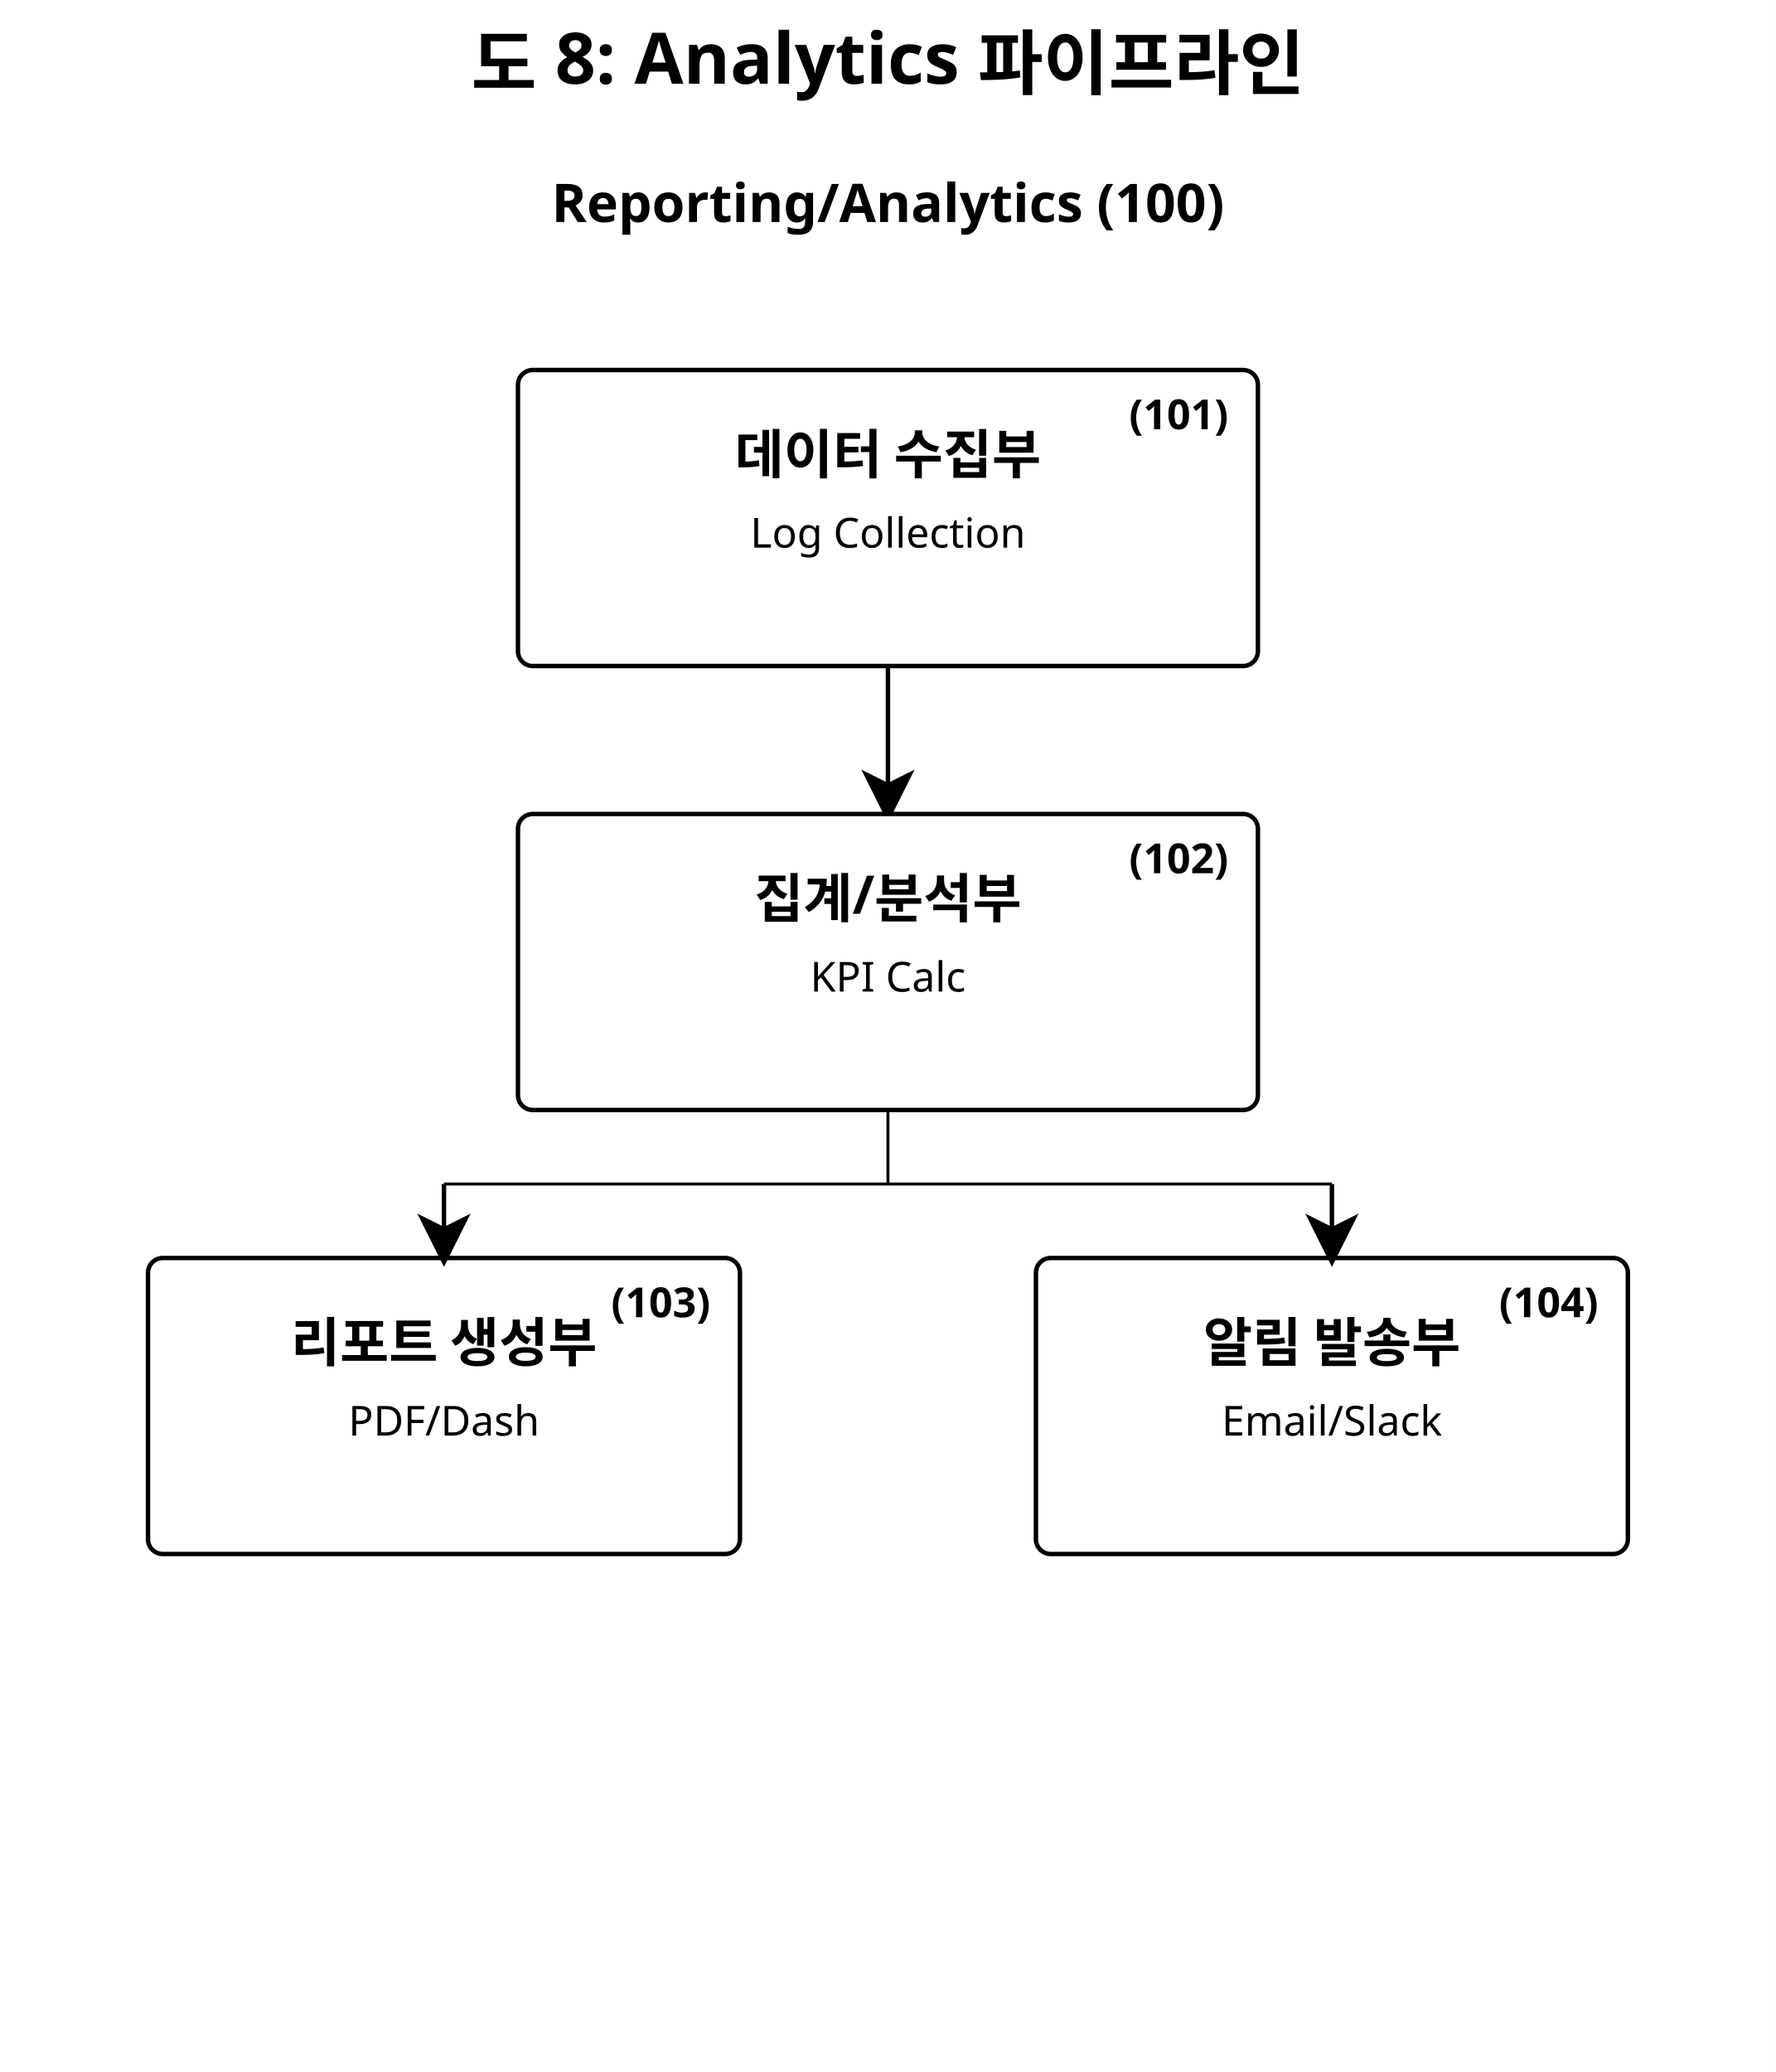
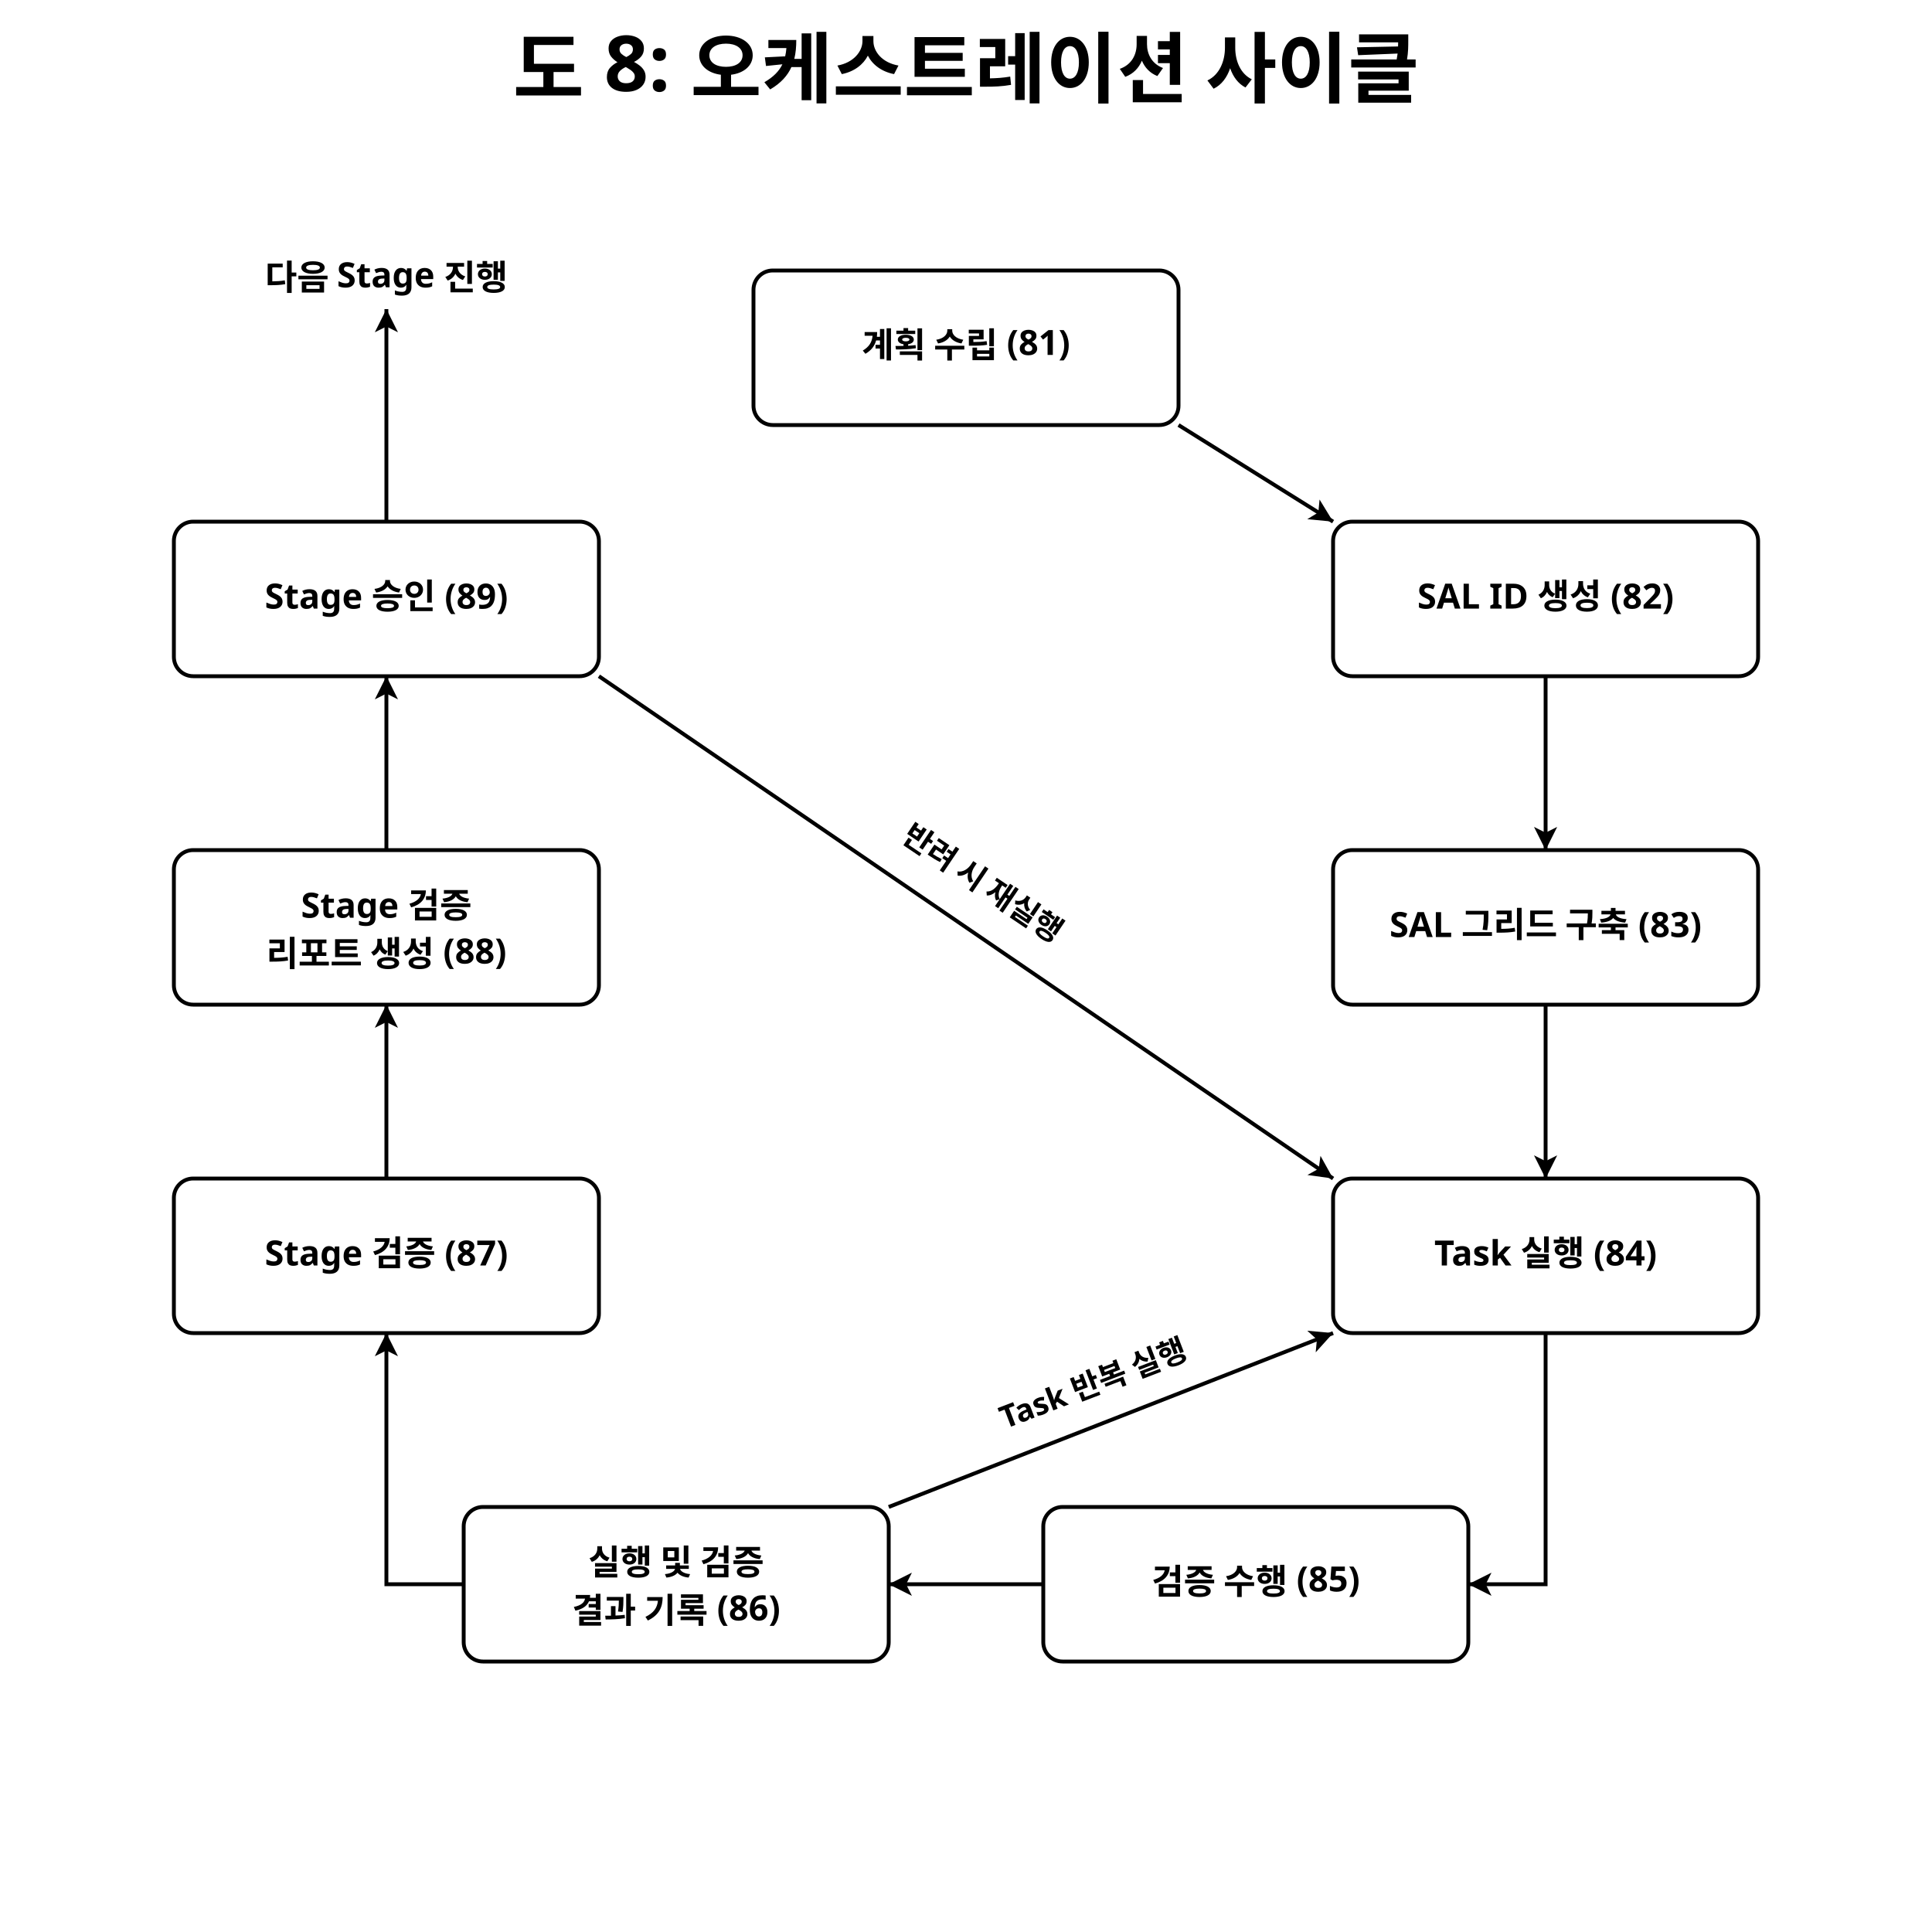
- <svg xmlns="http://www.w3.org/2000/svg" width="1200" height="1400" viewBox="0 0 1200 1400">
+ <svg xmlns="http://www.w3.org/2000/svg" width="1000" height="1000" viewBox="0 0 1000 1000">
  <rect width="100%" height="100%" fill="white" />
  <defs>
-     <marker id="arrowhead" markerWidth="12" markerHeight="12" refX="10" refY="6" orient="auto">
-       <path d="M0,0 L12,6 L0,12 L3,6 Z" fill="black" />
+     <marker id="arrow" markerWidth="6" markerHeight="6" refX="6" refY="3" orient="auto">
+       <path d="M0,0 L6,3 L0,6 L1.5,3 Z" fill="black" />
    </marker>
  </defs>
-   <text x="600" y="60" text-anchor="middle" font-family="Malgun Gothic, AppleGothic, Dotum, sans-serif" font-size="48" font-weight="bold">도 8: Analytics 파이프라인</text>
-   <text x="600.0" y="150" text-anchor="middle" font-family="Malgun Gothic, AppleGothic, Dotum, sans-serif" font-size="36" font-weight="bold">Reporting/Analytics (100)</text>
-   <rect x="350.0" y="250" width="500" height="200" fill="white" stroke="black" stroke-width="3" rx="10" />
-   <text x="600.0" y="320" text-anchor="middle" font-family="Malgun Gothic, AppleGothic, Dotum, sans-serif" font-size="36" font-weight="bold">데이터 수집부</text>
-   <text x="830.0" y="290" text-anchor="end" font-family="Malgun Gothic, AppleGothic, Dotum, sans-serif" font-size="28" font-weight="bold">(101)</text>
-   <text x="600.0" y="370" text-anchor="middle" font-family="Malgun Gothic, AppleGothic, Dotum, sans-serif" font-size="28" font-weight="normal">Log Collection</text>
-   <path d="M 600,450 L 600,550" stroke="black" stroke-width="3" fill="none" marker-end="url(#arrowhead)" />
-   <rect x="350.0" y="550" width="500" height="200" fill="white" stroke="black" stroke-width="3" rx="10" />
-   <text x="600.0" y="620" text-anchor="middle" font-family="Malgun Gothic, AppleGothic, Dotum, sans-serif" font-size="36" font-weight="bold">집계/분석부</text>
-   <text x="830.0" y="590" text-anchor="end" font-family="Malgun Gothic, AppleGothic, Dotum, sans-serif" font-size="28" font-weight="bold">(102)</text>
-   <text x="600.0" y="670" text-anchor="middle" font-family="Malgun Gothic, AppleGothic, Dotum, sans-serif" font-size="28" font-weight="normal">KPI Calc</text>
-   <path d="M 600,750 L 600,800" stroke="black" stroke-width="2" fill="none" />
-   <path d="M 300,800 L 900,800" stroke="black" stroke-width="2" fill="none" />
-   <rect x="100" y="850" width="400" height="200" fill="white" stroke="black" stroke-width="3" rx="10" />
-   <text x="300.0" y="920" text-anchor="middle" font-family="Malgun Gothic, AppleGothic, Dotum, sans-serif" font-size="36" font-weight="bold">리포트 생성부</text>
-   <text x="480" y="890" text-anchor="end" font-family="Malgun Gothic, AppleGothic, Dotum, sans-serif" font-size="28" font-weight="bold">(103)</text>
-   <text x="300.0" y="970" text-anchor="middle" font-family="Malgun Gothic, AppleGothic, Dotum, sans-serif" font-size="28" font-weight="normal">PDF/Dash</text>
-   <path d="M 300,800 L 300,850" stroke="black" stroke-width="3" fill="none" marker-end="url(#arrowhead)" />
-   <rect x="700" y="850" width="400" height="200" fill="white" stroke="black" stroke-width="3" rx="10" />
-   <text x="900.0" y="920" text-anchor="middle" font-family="Malgun Gothic, AppleGothic, Dotum, sans-serif" font-size="36" font-weight="bold">알림 발송부</text>
-   <text x="1080" y="890" text-anchor="end" font-family="Malgun Gothic, AppleGothic, Dotum, sans-serif" font-size="28" font-weight="bold">(104)</text>
-   <text x="900.0" y="970" text-anchor="middle" font-family="Malgun Gothic, AppleGothic, Dotum, sans-serif" font-size="28" font-weight="normal">Email/Slack</text>
-   <path d="M 900,800 L 900,850" stroke="black" stroke-width="3" fill="none" marker-end="url(#arrowhead)" />
+   <text x="500" y="50" text-anchor="middle" font-family="Malgun Gothic, AppleGothic, Dotum, sans-serif" font-size="40" font-weight="bold">도 8: 오케스트레이션 사이클</text>
+   <g transform="translate(500, 180)">
+     <rect x="-110" y="-40" width="220" height="80" rx="10" fill="white" stroke="black" stroke-width="2" />
+     <text x="0" y="5" text-anchor="middle" font-family="Malgun Gothic, sans-serif" font-size="18" font-weight="bold">계획 수립 (81)</text>
+   </g>
+   <g transform="translate(200, 310)">
+     <rect x="-110" y="-40" width="220" height="80" rx="10" fill="white" stroke="black" stroke-width="2" />
+     <text x="0" y="5" text-anchor="middle" font-family="Malgun Gothic, sans-serif" font-size="18" font-weight="bold">Stage 승인 (89)</text>
+   </g>
+   <g transform="translate(800, 310)">
+     <rect x="-110" y="-40" width="220" height="80" rx="10" fill="white" stroke="black" stroke-width="2" />
+     <text x="0" y="5" text-anchor="middle" font-family="Malgun Gothic, sans-serif" font-size="18" font-weight="bold">SAL ID 생성 (82)</text>
+   </g>
+   <g transform="translate(200, 480)">
+     <rect x="-110" y="-40" width="220" height="80" rx="10" fill="white" stroke="black" stroke-width="2" />
+     <text x="0" y="-5" text-anchor="middle" font-family="Malgun Gothic, sans-serif" font-size="18" font-weight="bold">Stage 검증</text>
+     <text x="0" y="20" text-anchor="middle" font-family="Malgun Gothic, sans-serif" font-size="18" font-weight="bold">리포트 생성 (88)</text>
+   </g>
+   <g transform="translate(800, 480)">
+     <rect x="-110" y="-40" width="220" height="80" rx="10" fill="white" stroke="black" stroke-width="2" />
+     <text x="0" y="5" text-anchor="middle" font-family="Malgun Gothic, sans-serif" font-size="18" font-weight="bold">SAL 그리드 구축 (83)</text>
+   </g>
+   <g transform="translate(200, 650)">
+     <rect x="-110" y="-40" width="220" height="80" rx="10" fill="white" stroke="black" stroke-width="2" />
+     <text x="0" y="5" text-anchor="middle" font-family="Malgun Gothic, sans-serif" font-size="18" font-weight="bold">Stage 검증 (87)</text>
+   </g>
+   <g transform="translate(800, 650)">
+     <rect x="-110" y="-40" width="220" height="80" rx="10" fill="white" stroke="black" stroke-width="2" />
+     <text x="0" y="5" text-anchor="middle" font-family="Malgun Gothic, sans-serif" font-size="18" font-weight="bold">Task 실행 (84)</text>
+   </g>
+   <g transform="translate(350, 820)">
+     <rect x="-110" y="-40" width="220" height="80" rx="10" fill="white" stroke="black" stroke-width="2" />
+     <text x="0" y="-5" text-anchor="middle" font-family="Malgun Gothic, sans-serif" font-size="18" font-weight="bold">실행 및 검증</text>
+     <text x="0" y="20" text-anchor="middle" font-family="Malgun Gothic, sans-serif" font-size="18" font-weight="bold">결과 기록 (86)</text>
+   </g>
+   <g transform="translate(650, 820)">
+     <rect x="-110" y="-40" width="220" height="80" rx="10" fill="white" stroke="black" stroke-width="2" />
+     <text x="0" y="5" text-anchor="middle" font-family="Malgun Gothic, sans-serif" font-size="18" font-weight="bold">검증 수행 (85)</text>
+   </g>
+   <path d="M 610,220 L 690,270" stroke="black" stroke-width="2" marker-end="url(#arrow)" />
+   <path d="M 800,350 L 800,440" stroke="black" stroke-width="2" marker-end="url(#arrow)" />
+   <path d="M 800,520 L 800,610" stroke="black" stroke-width="2" marker-end="url(#arrow)" />
+   <path d="M 800,690 L 800,820 L 760,820" fill="none" stroke="black" stroke-width="2" marker-end="url(#arrow)" />
+   <path d="M 540,820 L 460,820" stroke="black" stroke-width="2" marker-end="url(#arrow)" />
+   <path d="M 240,820 L 200,820 L 200,690" fill="none" stroke="black" stroke-width="2" marker-end="url(#arrow)" />
+   <path d="M 200,610 L 200,520" stroke="black" stroke-width="2" marker-end="url(#arrow)" />
+   <path d="M 200,440 L 200,350" stroke="black" stroke-width="2" marker-end="url(#arrow)" />
+   <path d="M 200,270 L 200,160" stroke="black" stroke-width="2" marker-end="url(#arrow)" />
+   <text x="200" y="150" text-anchor="middle" font-family="Malgun Gothic, sans-serif" font-size="18" font-weight="bold">다음 Stage 진행</text>
+   <path d="M 460,780 L 690,690" stroke="black" stroke-width="2" marker-end="url(#arrow)" />
+   <text x="575" y="740" text-anchor="middle" font-family="Malgun Gothic, sans-serif" font-size="16" font-weight="bold" fill="black" transform="rotate(-21, 575, 740) translate(0, -20)">Task 반복 실행</text>
+   <path d="M 310,350 L 690,610" stroke="black" stroke-width="2" marker-end="url(#arrow)" />
+   <text x="500" y="470" text-anchor="middle" font-family="Malgun Gothic, sans-serif" font-size="16" font-weight="bold" fill="black" transform="rotate(34, 500, 470) translate(0, -10)">반려 시 재실행</text>
</svg>
